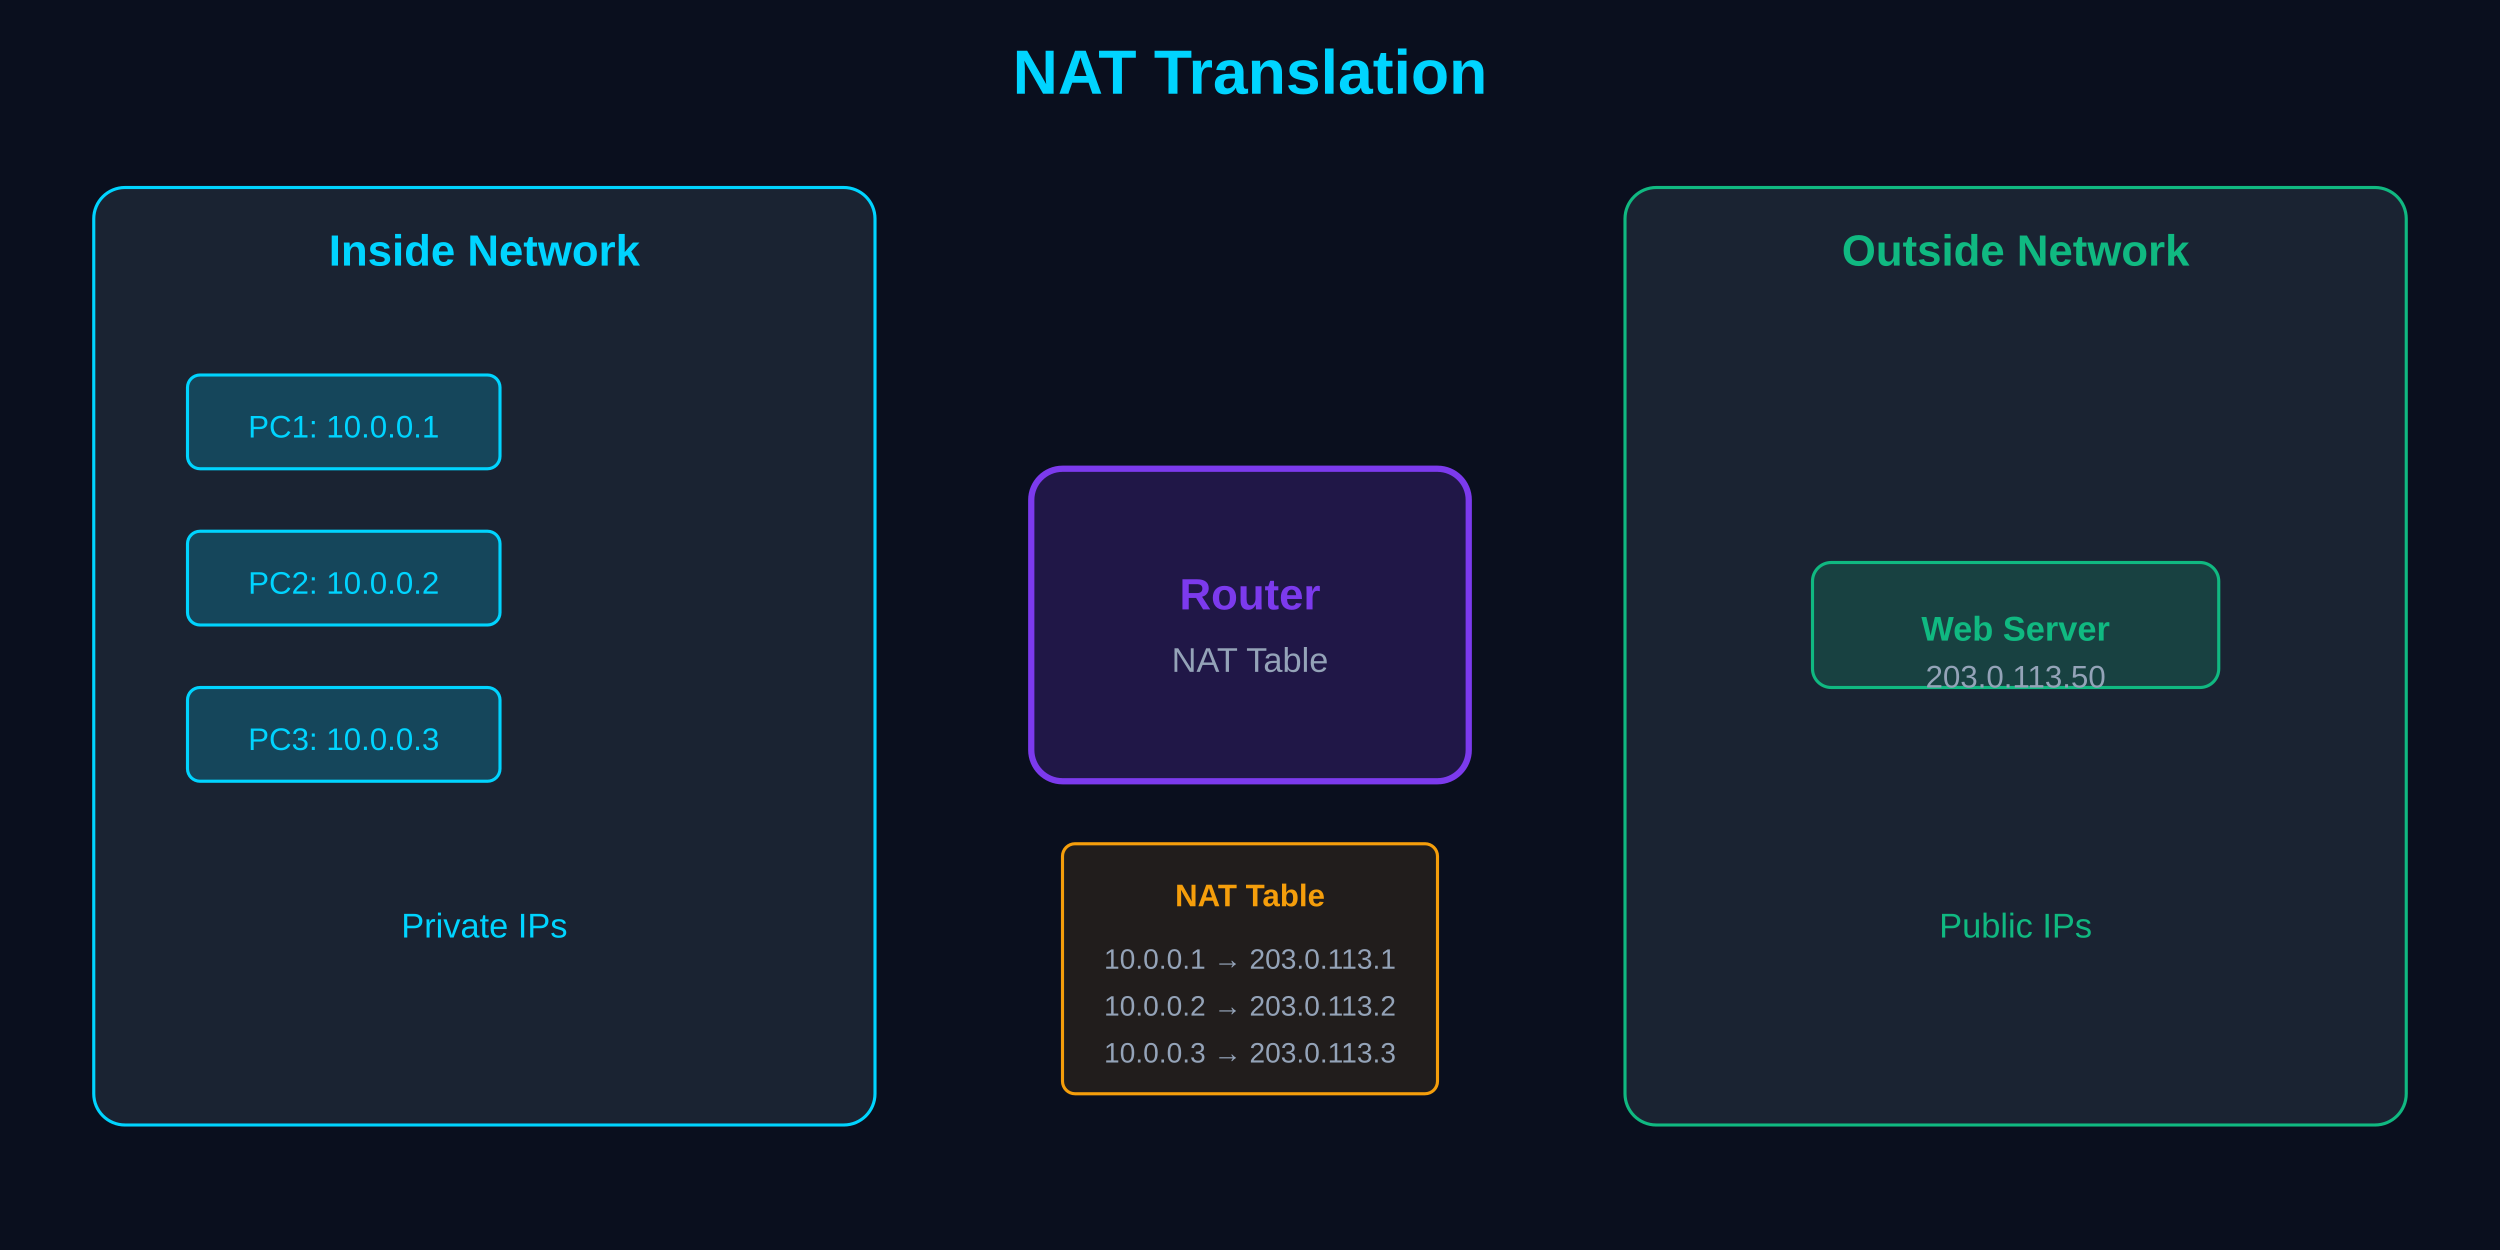
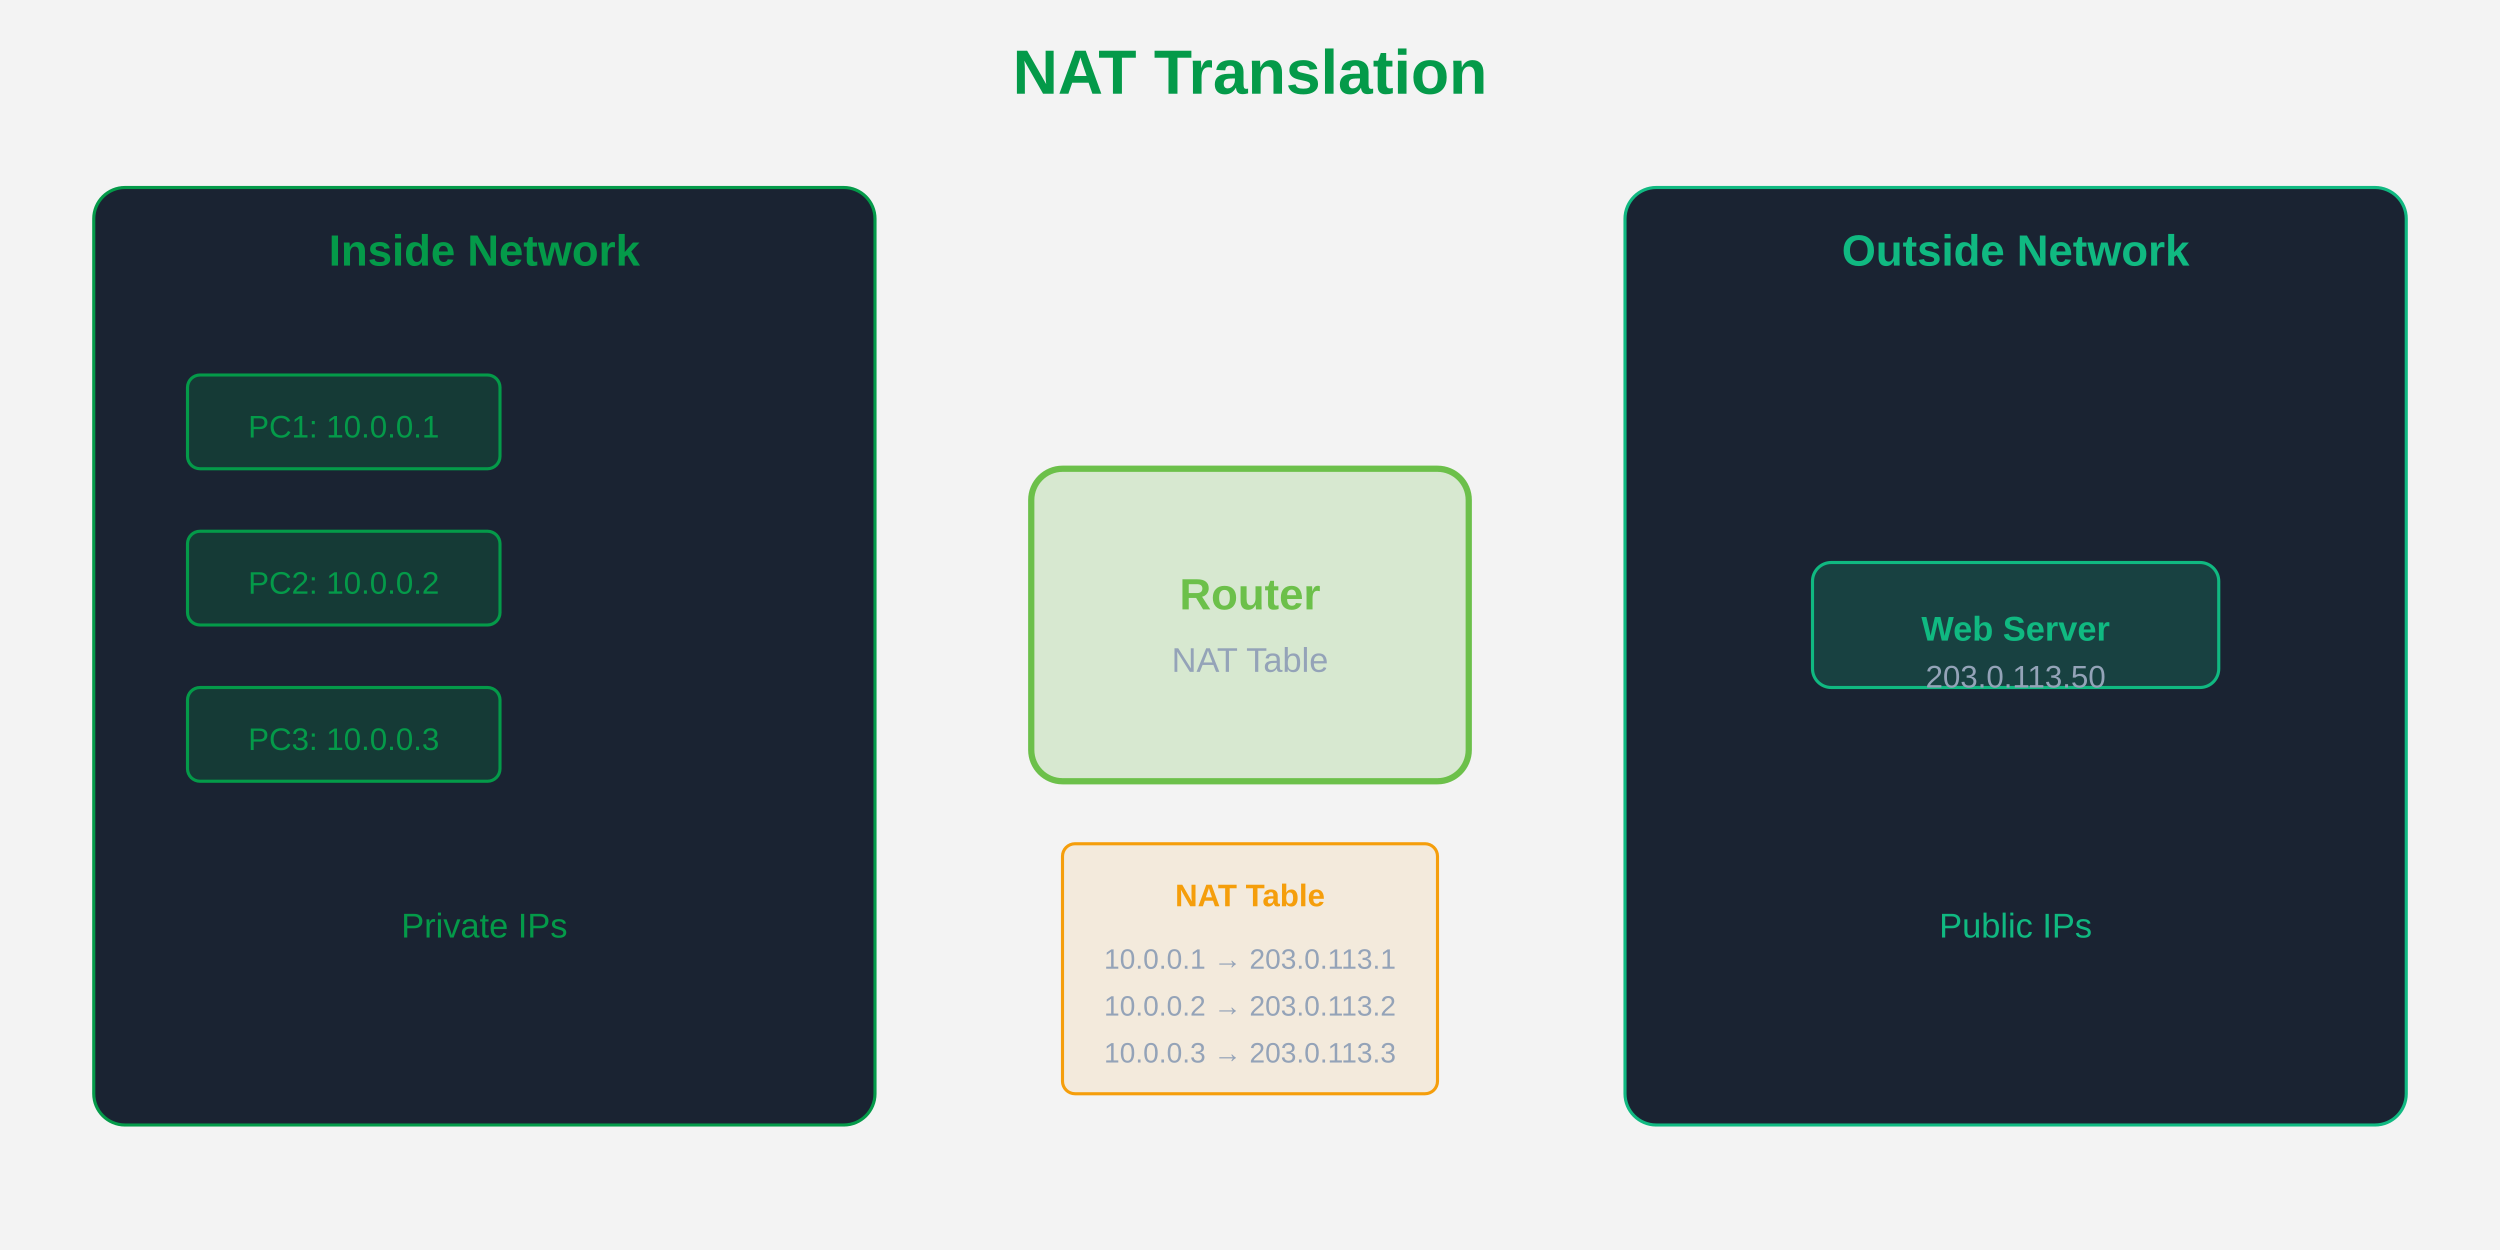
<svg xmlns="http://www.w3.org/2000/svg" viewBox="0 0 800 400">
-   <rect width="800" height="400" fill="#0a0f1e" />
-   <text x="400" y="30" font-family="Arial" font-size="20" fill="#00d4ff" text-anchor="middle" font-weight="bold">NAT Translation</text>
-   <rect x="30" y="60" width="250" height="300" rx="10" fill="#1a2332" stroke="#00d4ff" stroke-width="1" />
-   <text x="155" y="85" font-family="Arial" font-size="14" fill="#00d4ff" text-anchor="middle" font-weight="bold">Inside Network</text>
-   <rect x="330" y="150" width="140" height="100" rx="10" fill="#7c3aed" fill-opacity="0.2" stroke="#7c3aed" stroke-width="2" />
-   <text x="400" y="195" font-family="Arial" font-size="14" fill="#7c3aed" text-anchor="middle" font-weight="bold">Router</text>
+   <rect width="800" height="400" fill="currentColor" opacity="0.05" />
+   <text x="400" y="30" font-family="Arial" font-size="20" fill="#049a49" text-anchor="middle" font-weight="bold">NAT Translation</text>
+   <rect x="30" y="60" width="250" height="300" rx="10" fill="#1a2332" stroke="#049a49" stroke-width="1" />
+   <text x="155" y="85" font-family="Arial" font-size="14" fill="#049a49" text-anchor="middle" font-weight="bold">Inside Network</text>
+   <rect x="330" y="150" width="140" height="100" rx="10" fill="#6cc04a" fill-opacity="0.2" stroke="#6cc04a" stroke-width="2" />
+   <text x="400" y="195" font-family="Arial" font-size="14" fill="#6cc04a" text-anchor="middle" font-weight="bold">Router</text>
  <text x="400" y="215" font-family="Arial" font-size="11" fill="#94a3b8" text-anchor="middle">NAT Table</text>
  <rect x="520" y="60" width="250" height="300" rx="10" fill="#1a2332" stroke="#10b981" stroke-width="1" />
  <text x="645" y="85" font-family="Arial" font-size="14" fill="#10b981" text-anchor="middle" font-weight="bold">Outside Network</text>
-   <rect x="60" y="120" width="100" height="30" rx="4" fill="#00d4ff" fill-opacity="0.2" stroke="#00d4ff" stroke-width="1" />
-   <text x="110" y="140" font-family="Arial" font-size="10" fill="#00d4ff" text-anchor="middle">PC1: 10.0.0.1</text>
-   <rect x="60" y="170" width="100" height="30" rx="4" fill="#00d4ff" fill-opacity="0.2" stroke="#00d4ff" stroke-width="1" />
-   <text x="110" y="190" font-family="Arial" font-size="10" fill="#00d4ff" text-anchor="middle">PC2: 10.0.0.2</text>
-   <rect x="60" y="220" width="100" height="30" rx="4" fill="#00d4ff" fill-opacity="0.2" stroke="#00d4ff" stroke-width="1" />
-   <text x="110" y="240" font-family="Arial" font-size="10" fill="#00d4ff" text-anchor="middle">PC3: 10.0.0.3</text>
+   <rect x="60" y="120" width="100" height="30" rx="4" fill="#049a49" fill-opacity="0.2" stroke="#049a49" stroke-width="1" />
+   <text x="110" y="140" font-family="Arial" font-size="10" fill="#049a49" text-anchor="middle">PC1: 10.0.0.1</text>
+   <rect x="60" y="170" width="100" height="30" rx="4" fill="#049a49" fill-opacity="0.2" stroke="#049a49" stroke-width="1" />
+   <text x="110" y="190" font-family="Arial" font-size="10" fill="#049a49" text-anchor="middle">PC2: 10.0.0.2</text>
+   <rect x="60" y="220" width="100" height="30" rx="4" fill="#049a49" fill-opacity="0.2" stroke="#049a49" stroke-width="1" />
+   <text x="110" y="240" font-family="Arial" font-size="10" fill="#049a49" text-anchor="middle">PC3: 10.0.0.3</text>
  <rect x="580" y="180" width="130" height="40" rx="6" fill="#10b981" fill-opacity="0.2" stroke="#10b981" stroke-width="1" />
  <text x="645" y="205" font-family="Arial" font-size="11" fill="#10b981" text-anchor="middle" font-weight="bold">Web Server</text>
  <text x="645" y="220" font-family="Arial" font-size="10" fill="#94a3b8" text-anchor="middle">203.0.113.50</text>
  <rect x="340" y="270" width="120" height="80" rx="4" fill="#f59e0b" fill-opacity="0.1" stroke="#f59e0b" stroke-width="1" />
  <text x="400" y="290" font-family="Arial" font-size="10" fill="#f59e0b" text-anchor="middle" font-weight="bold">NAT Table</text>
  <text x="400" y="310" font-family="Arial" font-size="9" fill="#94a3b8" text-anchor="middle">10.0.0.1 → 203.0.113.1</text>
  <text x="400" y="325" font-family="Arial" font-size="9" fill="#94a3b8" text-anchor="middle">10.0.0.2 → 203.0.113.2</text>
  <text x="400" y="340" font-family="Arial" font-size="9" fill="#94a3b8" text-anchor="middle">10.0.0.3 → 203.0.113.3</text>
-   <text x="155" y="300" font-family="Arial" font-size="11" fill="#00d4ff" text-anchor="middle">Private IPs</text>
+   <text x="155" y="300" font-family="Arial" font-size="11" fill="#049a49" text-anchor="middle">Private IPs</text>
  <text x="645" y="300" font-family="Arial" font-size="11" fill="#10b981" text-anchor="middle">Public IPs</text>
</svg>
